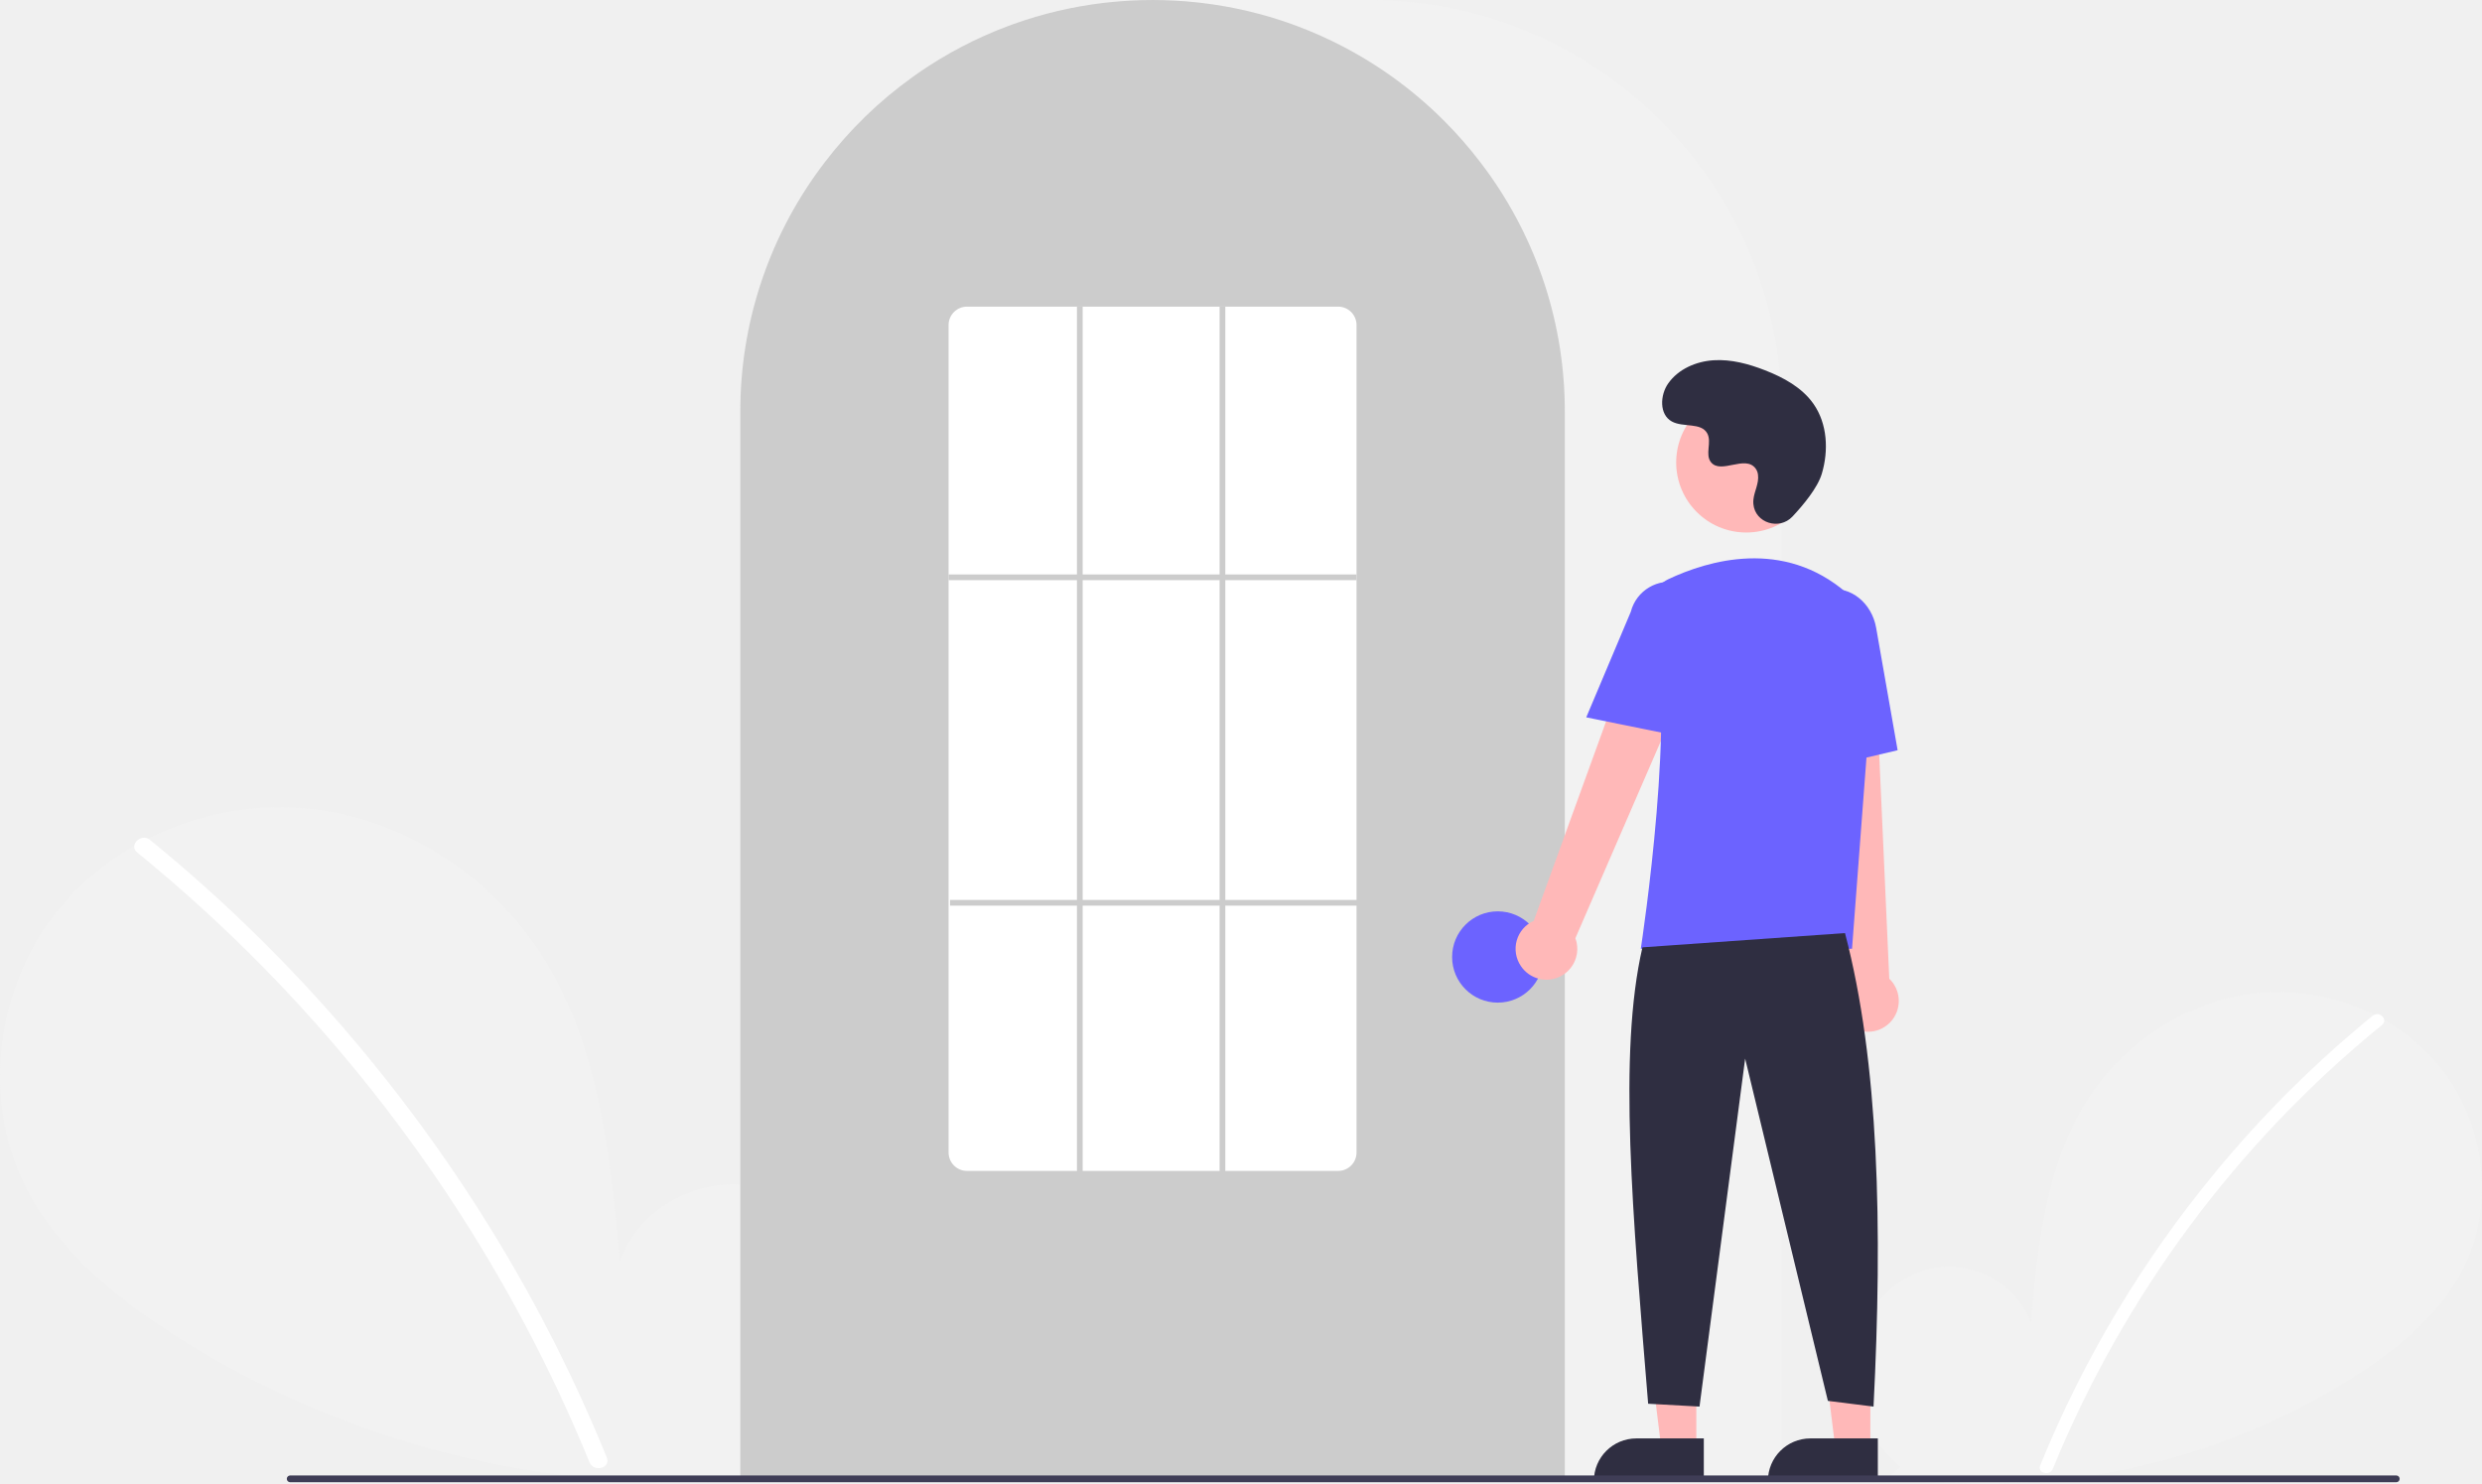
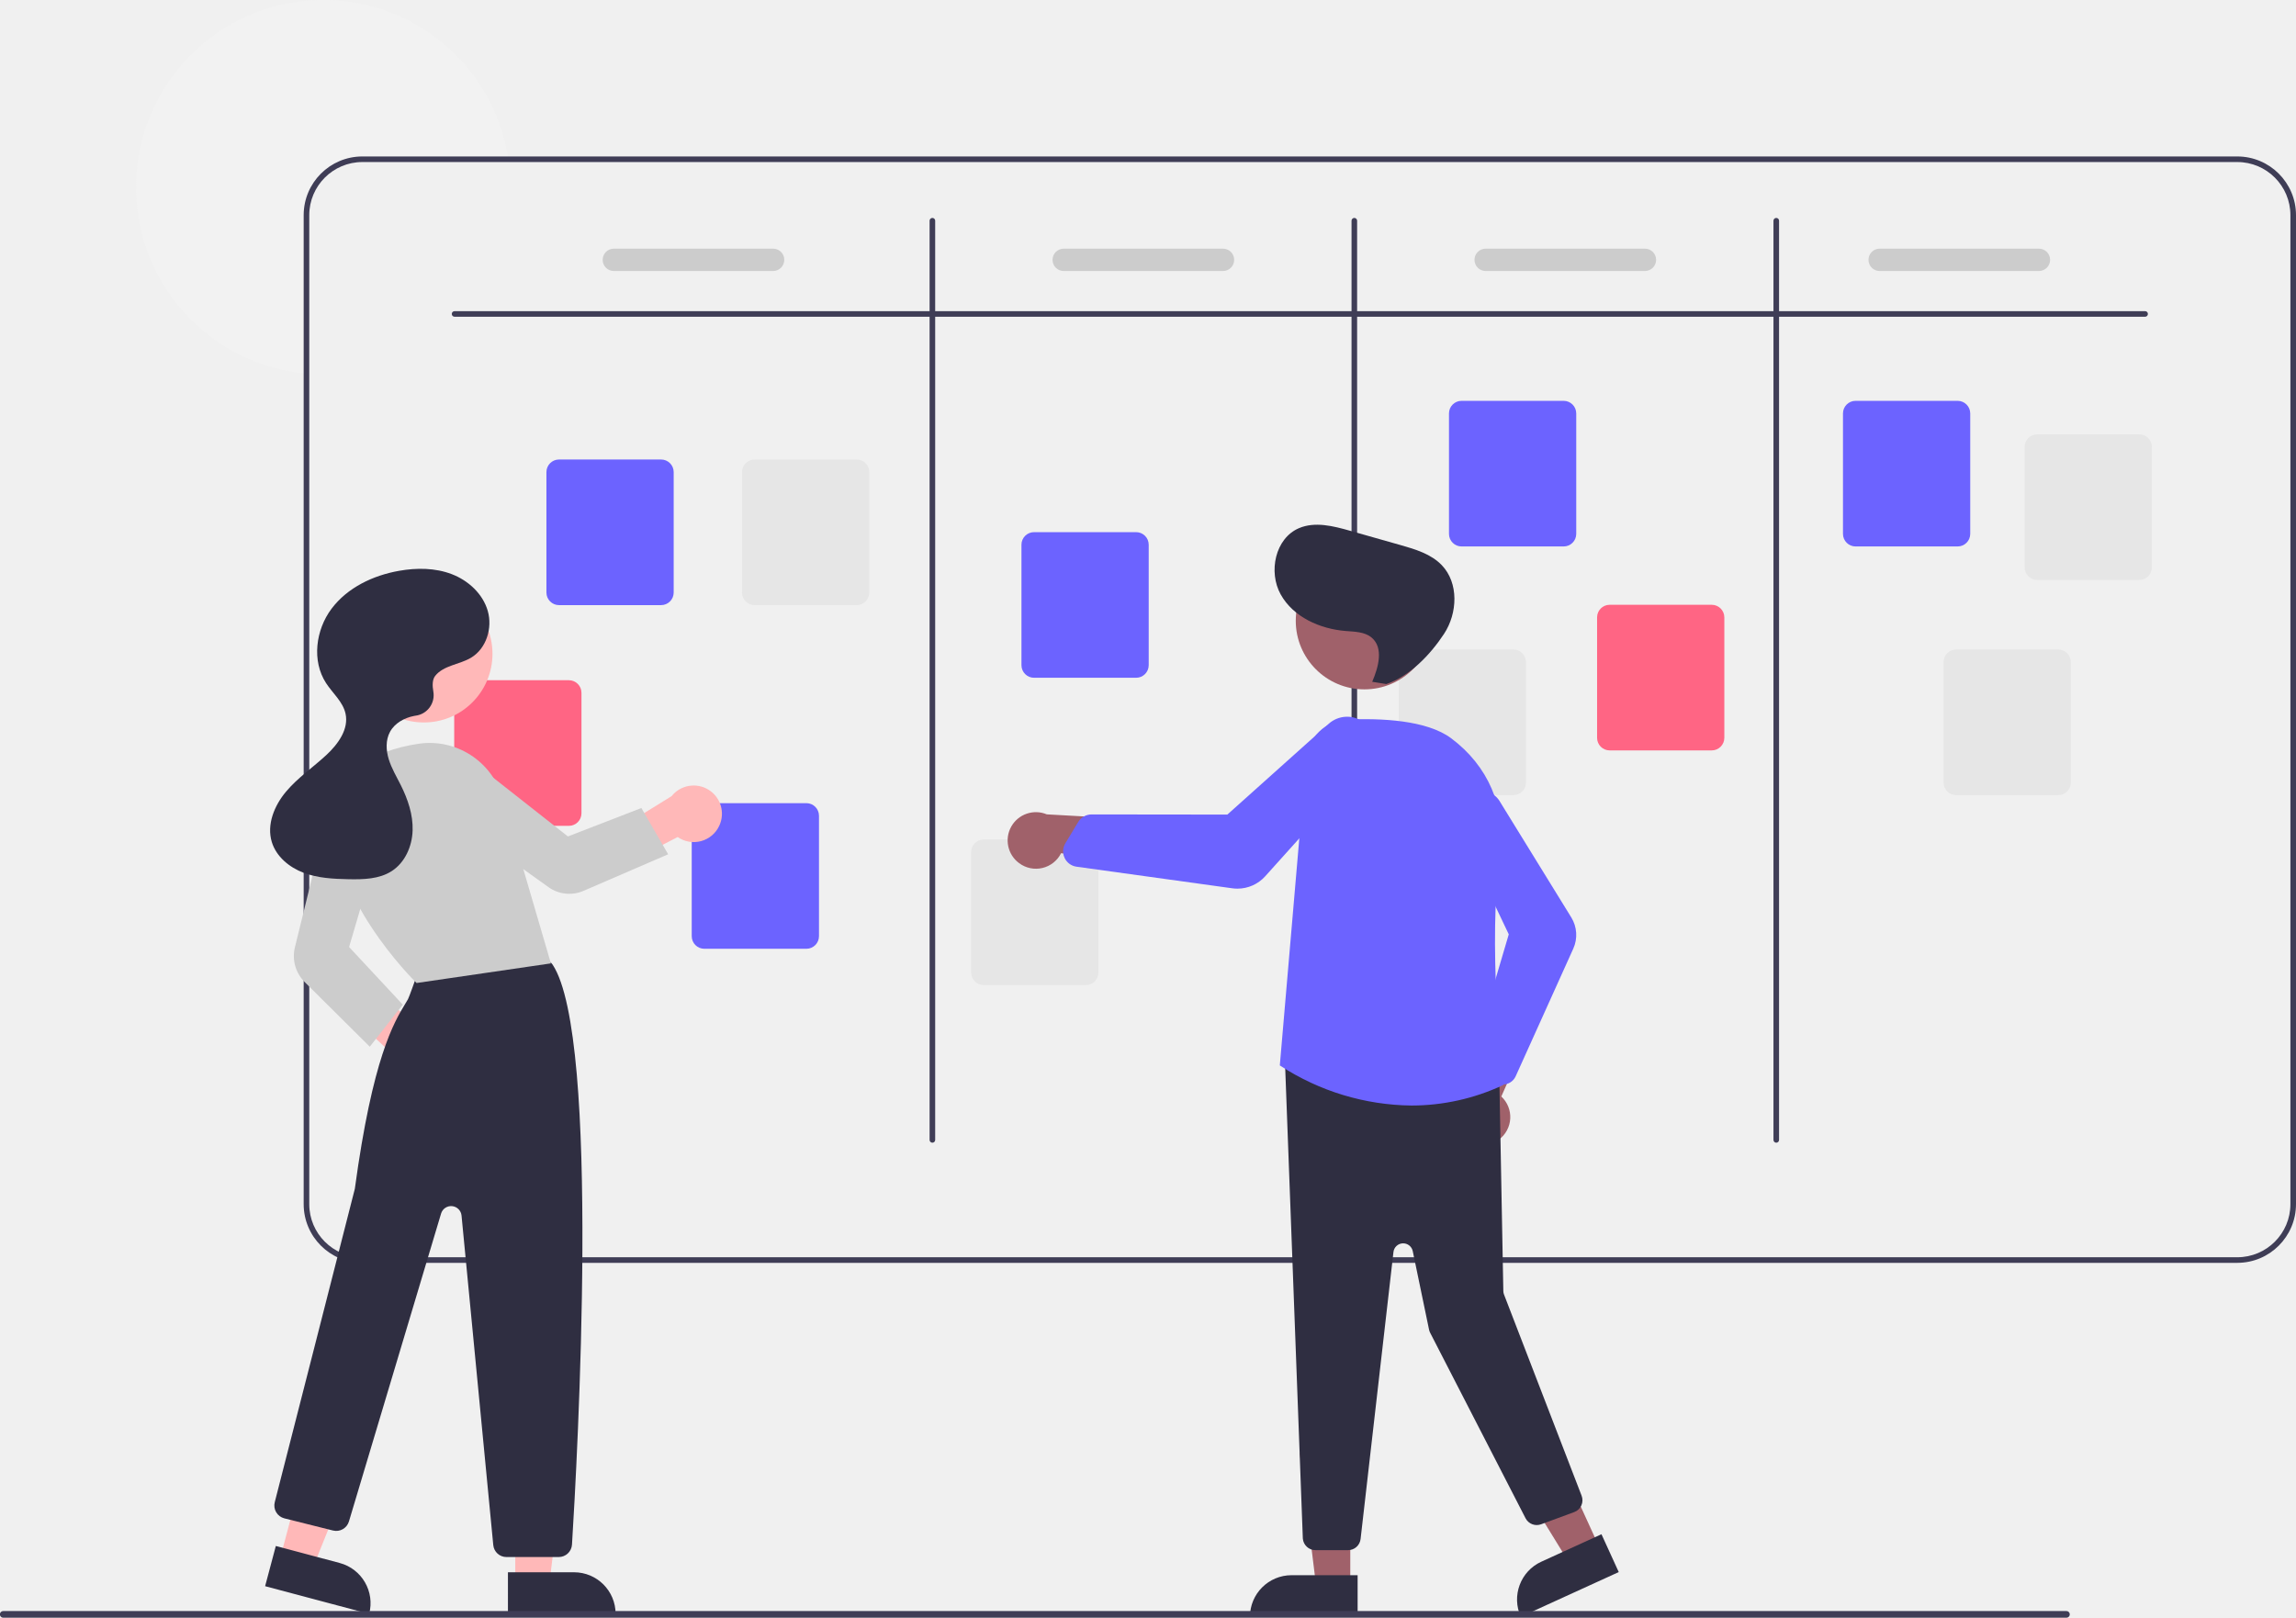
- <svg xmlns="http://www.w3.org/2000/svg" data-name="Layer 1" width="870" height="520.139" viewBox="0 0 870 520.139">
-   <path d="M831.092,704.187c-11.138-9.412-17.904-24.28-16.13-38.754s12.764-27.78,27.018-30.854,30.504,5.435,34.834,19.359c2.383-26.846,5.129-54.818,19.402-77.68,12.924-20.701,35.309-35.514,59.569-38.164s49.803,7.359,64.933,26.507,18.835,46.985,8.238,68.969c-7.806,16.195-22.188,28.247-37.257,38.052a240.452,240.452,0,0,1-164.454,35.977Z" transform="translate(-165 -189.9307)" fill="#f2f2f2" />
-   <path d="M996.728,546.01a393.414,393.414,0,0,0-54.826,54.442,394.561,394.561,0,0,0-61.752,103.194c-1.112,2.725,3.313,3.911,4.412,1.216A392.342,392.342,0,0,1,999.963,549.245c2.284-1.86-.97-5.08-3.236-3.236Z" transform="translate(-165 -189.9307)" fill="#fff" />
-   <path d="M445.067,701.63c15.299-12.927,24.591-33.348,22.154-53.228s-17.531-38.156-37.11-42.377-41.897,7.464-47.844,26.59c-3.273-36.873-7.044-75.292-26.648-106.693-17.751-28.433-48.497-48.778-81.818-52.418s-68.404,10.107-89.185,36.407-25.869,64.535-11.315,94.729c10.722,22.243,30.475,38.797,51.172,52.264,66.03,42.965,147.939,60.884,225.877,49.415" transform="translate(-165 -189.9307)" fill="#f2f2f2" />
-   <path d="M217.567,484.373a540.355,540.355,0,0,1,75.304,74.777A548.076,548.076,0,0,1,352.257,647.04a545.835,545.835,0,0,1,25.43,53.846c1.527,3.743-4.55,5.372-6.06,1.671a536.36,536.36,0,0,0-49.009-92.727A539.734,539.734,0,0,0,256.889,528.632a538.441,538.441,0,0,0-43.766-39.815c-3.138-2.555,1.332-6.978,4.444-4.444Z" transform="translate(-165 -189.9307)" fill="#fff" />
-   <path d="M789.5,708.931h-365v-374.5c0-79.678,64.822-144.5,144.5-144.5h76c79.677,0,144.5,64.822,144.5,144.5Z" transform="translate(-165 -189.9307)" fill="#f2f2f2" />
-   <path d="M713.5,708.931h-289v-374.5a143.382,143.382,0,0,1,27.596-84.944c.664-.905,1.326-1.798,2.009-2.681a144.466,144.466,0,0,1,30.754-29.851c.66-.48,1.322-.952,1.994-1.423a144.16,144.16,0,0,1,31.472-16.459c.661-.25,1.334-.501,2.007-.742a144.02,144.02,0,0,1,31.108-7.336c.658-.09,1.333-.16,2.008-.23a146.288,146.288,0,0,1,31.105,0c.673.07,1.349.141,2.014.231a143.995,143.995,0,0,1,31.1,7.335c.673.241,1.346.492,2.009.743a143.799,143.799,0,0,1,31.106,16.216c.672.461,1.344.933,2.006,1.405a145.987,145.987,0,0,1,18.384,15.564,144.305,144.305,0,0,1,12.724,14.551c.681.88,1.343,1.773,2.005,2.677A143.382,143.382,0,0,1,713.5,334.431Z" transform="translate(-165 -189.9307)" fill="#ccc" />
-   <circle cx="525" cy="335.5" r="16" fill="#6c63ff" />
-   <polygon points="594.599 507.783 582.339 507.783 576.506 460.495 594.601 460.496 594.599 507.783" fill="#ffb8b8" />
-   <path d="M573.582,504.28h23.644a0,0,0,0,1,0,0v14.887a0,0,0,0,1,0,0H558.695a0,0,0,0,1,0,0v0a14.887,14.887,0,0,1,14.887-14.887Z" fill="#2f2e41" />
-   <polygon points="655.599 507.783 643.339 507.783 637.506 460.495 655.601 460.496 655.599 507.783" fill="#ffb8b8" />
-   <path d="M634.582,504.28h23.644a0,0,0,0,1,0,0v14.887a0,0,0,0,1,0,0H619.695a0,0,0,0,1,0,0v0a14.887,14.887,0,0,1,14.887-14.887Z" fill="#2f2e41" />
-   <path d="M698.098,528.6a10.743,10.743,0,0,1,4.511-15.843l41.676-114.867L764.791,409.082,717.206,518.853a10.801,10.801,0,0,1-19.109,9.748Z" transform="translate(-165 -189.9307)" fill="#ffb8b8" />
-   <path d="M814.336,550.184a10.743,10.743,0,0,1-2.893-16.217L798.533,412.458l23.338,1.066L827.236,533.045a10.801,10.801,0,0,1-12.9,17.139Z" transform="translate(-165 -189.9307)" fill="#ffb8b8" />
-   <circle cx="612.106" cy="162.123" r="24.561" fill="#ffb8b8" />
-   <path d="M814.18,522.549H740.133l.089-.576c.133-.861,13.197-86.439,3.562-114.436a11.813,11.813,0,0,1,6.069-14.584h0c13.772-6.485,40.208-14.471,62.52,4.909a28.234,28.234,0,0,1,9.459,23.396Z" transform="translate(-165 -189.9307)" fill="#6c63ff" />
-   <path d="M754.354,448.181,721.018,441.418l15.626-37.03a13.997,13.997,0,0,1,27.106,6.998Z" transform="translate(-165 -189.9307)" fill="#6c63ff" />
-   <path d="M797.05,460.739l-2.004-45.941c-1.52-8.636,3.424-16.8,11.027-18.135,7.605-1.33,15.032,4.66,16.558,13.36l7.533,42.928Z" transform="translate(-165 -189.9307)" fill="#6c63ff" />
-   <path d="M811.716,517.049c11.915,45.377,13.214,103.069,10,166l-16-2-29-120-16,122-18-1c-5.377-66.03-10.613-122.715-2-160Z" transform="translate(-165 -189.9307)" fill="#2f2e41" />
-   <path d="M793.289,371.035c-4.582,4.881-13.091,2.261-13.688-4.407a8.055,8.055,0,0,1,.01-1.556c.308-2.954,2.015-5.635,1.606-8.754a4.59,4.59,0,0,0-.84-2.149c-3.651-4.889-12.222,2.187-15.668-2.239-2.113-2.714.371-6.987-1.251-10.021-2.14-4.004-8.479-2.029-12.454-4.221-4.423-2.439-4.158-9.225-1.247-13.353,3.551-5.034,9.776-7.72,15.923-8.107s12.253,1.275,17.992,3.511c6.521,2.541,12.988,6.054,17.001,11.788,4.88,6.973,5.35,16.348,2.909,24.502C802.098,360.99,797.031,367.049,793.289,371.035Z" transform="translate(-165 -189.9307)" fill="#2f2e41" />
-   <path d="M1004.982,709.574h-738.294a1.191,1.191,0,0,1,0-2.381h738.294a1.191,1.191,0,0,1,0,2.381Z" transform="translate(-165 -189.9307)" fill="#3f3d56" />
-   <path d="M634,600.431H504a6.465,6.465,0,0,1-6.5-6.415V303.846a6.465,6.465,0,0,1,6.5-6.415H634a6.465,6.465,0,0,1,6.5,6.415V594.015A6.465,6.465,0,0,1,634,600.431Z" transform="translate(-165 -189.9307)" fill="#fff" />
-   <rect x="332.5" y="201.39" width="143" height="2" fill="#ccc" />
-   <rect x="333" y="315.5" width="143" height="2" fill="#ccc" />
-   <rect x="377.5" y="107.5" width="2" height="304" fill="#ccc" />
-   <rect x="427.5" y="107.5" width="2" height="304" fill="#ccc" />
+ <svg xmlns="http://www.w3.org/2000/svg" data-name="Layer 1" width="821.676" height="579.01" viewBox="0 0 821.676 579.01">
+   <path d="M371.238,218.495h-52.4a19.017,19.017,0,0,0-19,19v56.81c-.67-.04-1.34-.1-2-.18a66.999,66.999,0,1,1,73.1-77.63C371.048,217.155,371.148,217.825,371.238,218.495Z" transform="translate(-189.1619 -160.4952)" fill="#f2f2f2" />
+   <path d="M989.838,216.495h-671a21.023,21.023,0,0,0-21,21v354a21.023,21.023,0,0,0,21,21h671a21.023,21.023,0,0,0,21-21v-354A21.023,21.023,0,0,0,989.838,216.495Zm19,375a19.017,19.017,0,0,1-19,19h-671a19.017,19.017,0,0,1-19-19v-354a19.017,19.017,0,0,1,19-19h671a19.017,19.017,0,0,1,19,19Z" transform="translate(-189.1619 -160.4952)" fill="#3f3d56" />
+   <path d="M956.838,273.865h-605a1,1,0,0,1,0-2h605a1,1,0,0,1,0,2Z" transform="translate(-189.1619 -160.4952)" fill="#3f3d56" />
+   <path d="M522.838,569.495a1,1,0,0,1-1-1v-329a1,1,0,1,1,2,0v329A1,1,0,0,1,522.838,569.495Z" transform="translate(-189.1619 -160.4952)" fill="#3f3d56" />
+   <path d="M673.838,569.495a1,1,0,0,1-1-1v-329a1,1,0,1,1,2,0v329A1,1,0,0,1,673.838,569.495Z" transform="translate(-189.1619 -160.4952)" fill="#3f3d56" />
+   <path d="M824.838,569.495a1,1,0,0,1-1-1v-329a1,1,0,1,1,2,0v329A1,1,0,0,1,824.838,569.495Z" transform="translate(-189.1619 -160.4952)" fill="#3f3d56" />
+   <path d="M425.754,377.083h-36.54a4.505,4.505,0,0,1-4.5-4.5V329.463a4.505,4.505,0,0,1,4.5-4.5h36.54a4.505,4.505,0,0,1,4.5,4.5v43.12A4.505,4.505,0,0,1,425.754,377.083Z" transform="translate(-189.1619 -160.4952)" fill="#6c63ff" />
+   <path d="M477.754,500.083h-36.54a4.505,4.505,0,0,1-4.5-4.5V452.463a4.505,4.505,0,0,1,4.5-4.5h36.54a4.505,4.505,0,0,1,4.5,4.5v43.12A4.505,4.505,0,0,1,477.754,500.083Z" transform="translate(-189.1619 -160.4952)" fill="#6c63ff" />
+   <path d="M595.754,403.083h-36.54a4.505,4.505,0,0,1-4.5-4.5V355.463a4.505,4.505,0,0,1,4.5-4.5h36.54a4.505,4.505,0,0,1,4.5,4.5v43.12A4.505,4.505,0,0,1,595.754,403.083Z" transform="translate(-189.1619 -160.4952)" fill="#6c63ff" />
+   <path d="M748.754,356.083h-36.54a4.505,4.505,0,0,1-4.5-4.5V308.463a4.505,4.505,0,0,1,4.5-4.5h36.54a4.505,4.505,0,0,1,4.5,4.5v43.12A4.505,4.505,0,0,1,748.754,356.083Z" transform="translate(-189.1619 -160.4952)" fill="#6c63ff" />
+   <path d="M889.754,356.083h-36.54a4.505,4.505,0,0,1-4.5-4.5V308.463a4.505,4.505,0,0,1,4.5-4.5h36.54a4.505,4.505,0,0,1,4.5,4.5v43.12A4.505,4.505,0,0,1,889.754,356.083Z" transform="translate(-189.1619 -160.4952)" fill="#6c63ff" />
+   <path d="M954.754,368.083h-36.54a4.505,4.505,0,0,1-4.5-4.5V320.463a4.505,4.505,0,0,1,4.5-4.5h36.54a4.505,4.505,0,0,1,4.5,4.5v43.12A4.505,4.505,0,0,1,954.754,368.083Z" transform="translate(-189.1619 -160.4952)" fill="#e6e6e6" />
+   <path d="M925.754,445.083h-36.54a4.505,4.505,0,0,1-4.5-4.5V397.463a4.505,4.505,0,0,1,4.5-4.5h36.54a4.505,4.505,0,0,1,4.5,4.5v43.12A4.505,4.505,0,0,1,925.754,445.083Z" transform="translate(-189.1619 -160.4952)" fill="#e6e6e6" />
+   <path d="M801.754,429.083h-36.54a4.505,4.505,0,0,1-4.5-4.5V381.463a4.505,4.505,0,0,1,4.5-4.5h36.54a4.505,4.505,0,0,1,4.5,4.5v43.12A4.505,4.505,0,0,1,801.754,429.083Z" transform="translate(-189.1619 -160.4952)" fill="#ff6584" />
+   <path d="M730.754,445.083h-36.54a4.505,4.505,0,0,1-4.5-4.5V397.463a4.505,4.505,0,0,1,4.5-4.5h36.54a4.505,4.505,0,0,1,4.5,4.5v43.12A4.505,4.505,0,0,1,730.754,445.083Z" transform="translate(-189.1619 -160.4952)" fill="#e6e6e6" />
+   <path d="M577.754,513.083h-36.54a4.505,4.505,0,0,1-4.5-4.5V465.463a4.505,4.505,0,0,1,4.5-4.5h36.54a4.505,4.505,0,0,1,4.5,4.5v43.12A4.505,4.505,0,0,1,577.754,513.083Z" transform="translate(-189.1619 -160.4952)" fill="#e6e6e6" />
+   <path d="M392.754,456.083h-36.54a4.505,4.505,0,0,1-4.5-4.5V408.463a4.505,4.505,0,0,1,4.5-4.5h36.54a4.505,4.505,0,0,1,4.5,4.5v43.12A4.505,4.505,0,0,1,392.754,456.083Z" transform="translate(-189.1619 -160.4952)" fill="#ff6584" />
+   <path d="M495.754,377.083h-36.54a4.505,4.505,0,0,1-4.5-4.5V329.463a4.505,4.505,0,0,1,4.5-4.5h36.54a4.505,4.505,0,0,1,4.5,4.5v43.12A4.505,4.505,0,0,1,495.754,377.083Z" transform="translate(-189.1619 -160.4952)" fill="#e6e6e6" />
+   <path d="M465.838,257.495h-57a4,4,0,0,1,0-8h57a4,4,0,0,1,0,8Z" transform="translate(-189.1619 -160.4952)" fill="#ccc" />
+   <path d="M626.838,257.495h-57a4,4,0,0,1,0-8h57a4,4,0,0,1,0,8Z" transform="translate(-189.1619 -160.4952)" fill="#ccc" />
+   <path d="M777.838,257.495h-57a4,4,0,0,1,0-8h57a4,4,0,0,1,0,8Z" transform="translate(-189.1619 -160.4952)" fill="#ccc" />
+   <path d="M918.838,257.495h-57a4,4,0,0,1,0-8h57a4,4,0,0,1,0,8Z" transform="translate(-189.1619 -160.4952)" fill="#ccc" />
+   <path d="M338.171,550.387A10.056,10.056,0,0,1,329.471,537.656L303.838,513.795l13.553-3.438,25.206,20.444a10.11,10.11,0,0,1-4.426,19.586Z" transform="translate(-189.1619 -160.4952)" fill="#ffb8b8" />
+   <polygon points="184.404 566.253 196.664 566.253 202.496 518.965 184.402 518.965 184.404 566.253" fill="#ffb8b8" />
+   <path d="M370.939,723.245h38.531a0,0,0,0,1,0,0v14.887a0,0,0,0,1,0,0H385.826a14.887,14.887,0,0,1-14.887-14.887v0A0,0,0,0,1,370.939,723.245Z" transform="translate(591.28 1300.863) rotate(179.9974)" fill="#2f2e41" />
+   <polygon points="100.345 557.401 112.193 560.555 129.994 516.359 112.509 511.705 100.345 557.401" fill="#ffb8b8" />
+   <path d="M285.307,718.541h38.531a0,0,0,0,1,0,0v14.887a0,0,0,0,1,0,0H300.194a14.887,14.887,0,0,1-14.887-14.887v0A0,0,0,0,1,285.307,718.541Z" transform="matrix(-0.96635, -0.25722, 0.25722, -0.96635, 222.9961, 1345.388)" fill="#2f2e41" />
+   <path d="M389.123,717.795H370.416a4.73,4.73,0,0,1-4.726-4.293L354.333,595.57a3.748,3.748,0,0,0-7.321-.715L314.039,705.055a4.742,4.742,0,0,1-5.7,3.246l-17.403-4.352a4.747,4.747,0,0,1-3.447-5.787c.284-1.11,28.411-111.028,28.656-112.158,6.373-46.968,13.997-59.554,18.093-66.314.339-.56.651-1.074.931-1.561.351-.608,2.512-6.645,3.884-10.564a4.79,4.79,0,0,1,2.435-2.978c17.211-8.802,37.347-2.709,43.109-.632a4.682,4.682,0,0,1,2.338,1.815c17.285,26.071,8.802,177.491,6.926,207.581A4.751,4.751,0,0,1,389.123,717.795Z" transform="translate(-189.1619 -160.4952)" fill="#2f2e41" />
+   <circle cx="151.684" cy="234.024" r="24.561" fill="#ffb8b8" />
+   <path d="M338.244,512.333l-.177-.171c-.331-.32-33.056-32.38-28.821-62.024,1.811-12.68,12.07-20.781,29.668-23.431a27.135,27.135,0,0,1,30,19.121l17.4,59.484Z" transform="translate(-189.1619 -160.4952)" fill="#ccc" />
+   <path d="M321.495,535.136l-23.318-23.171a13.137,13.137,0,0,1-3.48-12.392l11.289-45.919A10.354,10.354,0,0,1,319.165,446.254a10.411,10.411,0,0,1,6.809,12.794L314.09,499.444l19.218,20.637Z" transform="translate(-189.1619 -160.4952)" fill="#ccc" />
+   <path d="M446.566,456.058a10.056,10.056,0,0,1-14.884,4.029L400.553,476.221l1.376-13.706,27.597-17.079a10.11,10.11,0,0,1,17.04,10.621Z" transform="translate(-189.1619 -160.4952)" fill="#ffb8b8" />
+   <path d="M428.283,466.26l-30.346,13.114a12.809,12.809,0,0,1-12.477-1.338l-38.589-27.649A10.355,10.355,0,0,1,344.897,435.4a10.41,10.41,0,0,1,14.409-1.568l33.088,26.042,26.3-10.175Z" transform="translate(-189.1619 -160.4952)" fill="#ccc" />
+   <path d="M344.918,402.39c3.03-3.796,8.691-4.001,12.853-6.505,5.452-3.28,7.706-10.611,5.949-16.726s-6.938-10.881-12.878-13.16-12.549-2.307-18.816-1.206c-9.33,1.64-18.516,5.995-24.207,13.569s-7.139,18.666-1.981,26.612c2.37,3.652,6.029,6.667,6.975,10.917,1.242,5.58-2.671,10.961-6.864,14.846-4.777,4.426-10.257,8.133-14.442,13.123s-6.976,11.806-5.066,18.032c1.6,5.216,6.256,9.059,11.361,10.984s10.666,2.203,16.121,2.309c5.297.104,10.924-.025,15.386-2.881,4.777-3.058,7.328-8.858,7.516-14.527s-1.706-11.223-4.245-16.294c-1.513-3.023-3.273-5.953-4.278-9.18s-1.18-6.89.431-9.863c1.693-3.125,5.117-5.009,8.604-5.694.181-.036.373-.067.573-.096a7.398,7.398,0,0,0,6.333-8.628C343.847,405.808,343.881,403.689,344.918,402.39Z" transform="translate(-189.1619 -160.4952)" fill="#2f2e41" />
+   <polygon points="483.229 567.3 470.969 567.3 465.137 520.012 483.231 520.013 483.229 567.3" fill="#a0616a" />
+   <path d="M462.212,563.797h23.644a0,0,0,0,1,0,0v14.887a0,0,0,0,1,0,0H447.325a0,0,0,0,1,0,0v0A14.887,14.887,0,0,1,462.212,563.797Z" fill="#2f2e41" />
+   <polygon points="572.184 553.413 561.033 558.506 536.079 517.917 552.538 510.399 572.184 553.413" fill="#a0616a" />
+   <path d="M743.47,716.962h23.644a0,0,0,0,1,0,0v14.887a0,0,0,0,1,0,0H728.583a0,0,0,0,1,0,0v0A14.887,14.887,0,0,1,743.47,716.962Z" transform="translate(-422.5278 215.6884) rotate(-24.54855)" fill="#2f2e41" />
+   <path d="M725.643,568.352a10.056,10.056,0,0,0,.801-15.399l14.412-32.7-18.309,3.103-10.879,30.577a10.11,10.11,0,0,0,13.975,14.419Z" transform="translate(-189.1619 -160.4952)" fill="#a0616a" />
+   <path d="M671.609,715.327H659.897a4.517,4.517,0,0,1-4.488-4.174l-6.387-170.559a4.5,4.5,0,0,1,4.925-4.805l67.735,7.193a4.501,4.501,0,0,1,4.062,4.394l1.419,75.235a3.492,3.492,0,0,0,.234,1.193l27.785,72.053a4.499,4.499,0,0,1-2.643,5.841l-11.868,4.373a4.501,4.501,0,0,1-5.557-2.164l-34.133-66.369a4.475,4.475,0,0,1-.404-1.143l-5.831-28.094a3.5,3.5,0,0,0-6.904.312L676.08,711.338A4.499,4.499,0,0,1,671.609,715.327Z" transform="translate(-189.1619 -160.4952)" fill="#2f2e41" />
+   <circle cx="488.279" cy="222.178" r="24.561" fill="#a0616a" />
+   <path d="M694.285,556.19a87.664,87.664,0,0,1-46.873-14.198l-.239-.165.025-.29,9.395-109.416a15.421,15.421,0,0,1,14.599-14.062c12.176-.56,28.531.146,37.286,6.667,13.231,9.854,19.608,24.694,17.496,40.712-4.38,33.219.582,78.029,1.162,83.029l.042.36-.33.151A77.266,77.266,0,0,1,694.285,556.19Z" transform="translate(-189.1619 -160.4952)" fill="#6c63ff" />
+   <path d="M727.022,548.653a5.007,5.007,0,0,1-3.681-1.622l-5.373-5.861a5.026,5.026,0,0,1-1.109-4.795l12.251-41.464-18.64-39.144a8.832,8.832,0,0,1-.604-5.879,8.809,8.809,0,0,1,16.313-2.084l25.295,41.042a11.951,11.951,0,0,1,.72,11.198l-20.61,45.665a4.988,4.988,0,0,1-3.766,2.88A5.054,5.054,0,0,1,727.022,548.653Z" transform="translate(-189.1619 -160.4952)" fill="#6c63ff" />
+   <path d="M553.9,469.448a10.056,10.056,0,0,0,14.999-3.578l35.438,4.596L596.192,453.778l-32.404-1.806a10.11,10.11,0,0,0-9.888,17.476Z" transform="translate(-189.1619 -160.4952)" fill="#a0616a" />
+   <path d="M632.011,478.562a13.425,13.425,0,0,1-1.845-.127l-55.751-7.732a5.541,5.541,0,0,1-4.251-3.111,5.657,5.657,0,0,1-.318-.829h-0a5.564,5.564,0,0,1,.575-4.432l4.614-7.649a5.584,5.584,0,0,1,4.756-2.686h.008l48.596.056,36.294-32.517a9.868,9.868,0,0,1,6.107-2.5,9.835,9.835,0,0,1,7.373,16.815L641.953,474.128A13.364,13.364,0,0,1,632.011,478.562Z" transform="translate(-189.1619 -160.4952)" fill="#6c63ff" />
+   <path d="M680.234,404.523c2.244-5.195,4.144-12.113-.161-15.785-2.497-2.13-6.094-2.135-9.365-2.4-9.217-.747-18.706-4.988-23.211-13.064s-1.989-20.084,6.51-23.728c5.729-2.456,12.297-.783,18.294.918l18.006,5.106c5.35,1.517,10.967,3.19,14.819,7.201,6.143,6.397,5.684,17.212.805,24.618s-12.226,15.131-20.638,17.943Z" transform="translate(-189.1619 -160.4952)" fill="#2f2e41" />
+   <path d="M928.647,739.505h-738.294a1.191,1.191,0,1,1,0-2.381h738.294a1.191,1.191,0,1,1,0,2.381Z" transform="translate(-189.1619 -160.4952)" fill="#3f3d56" />
</svg>
